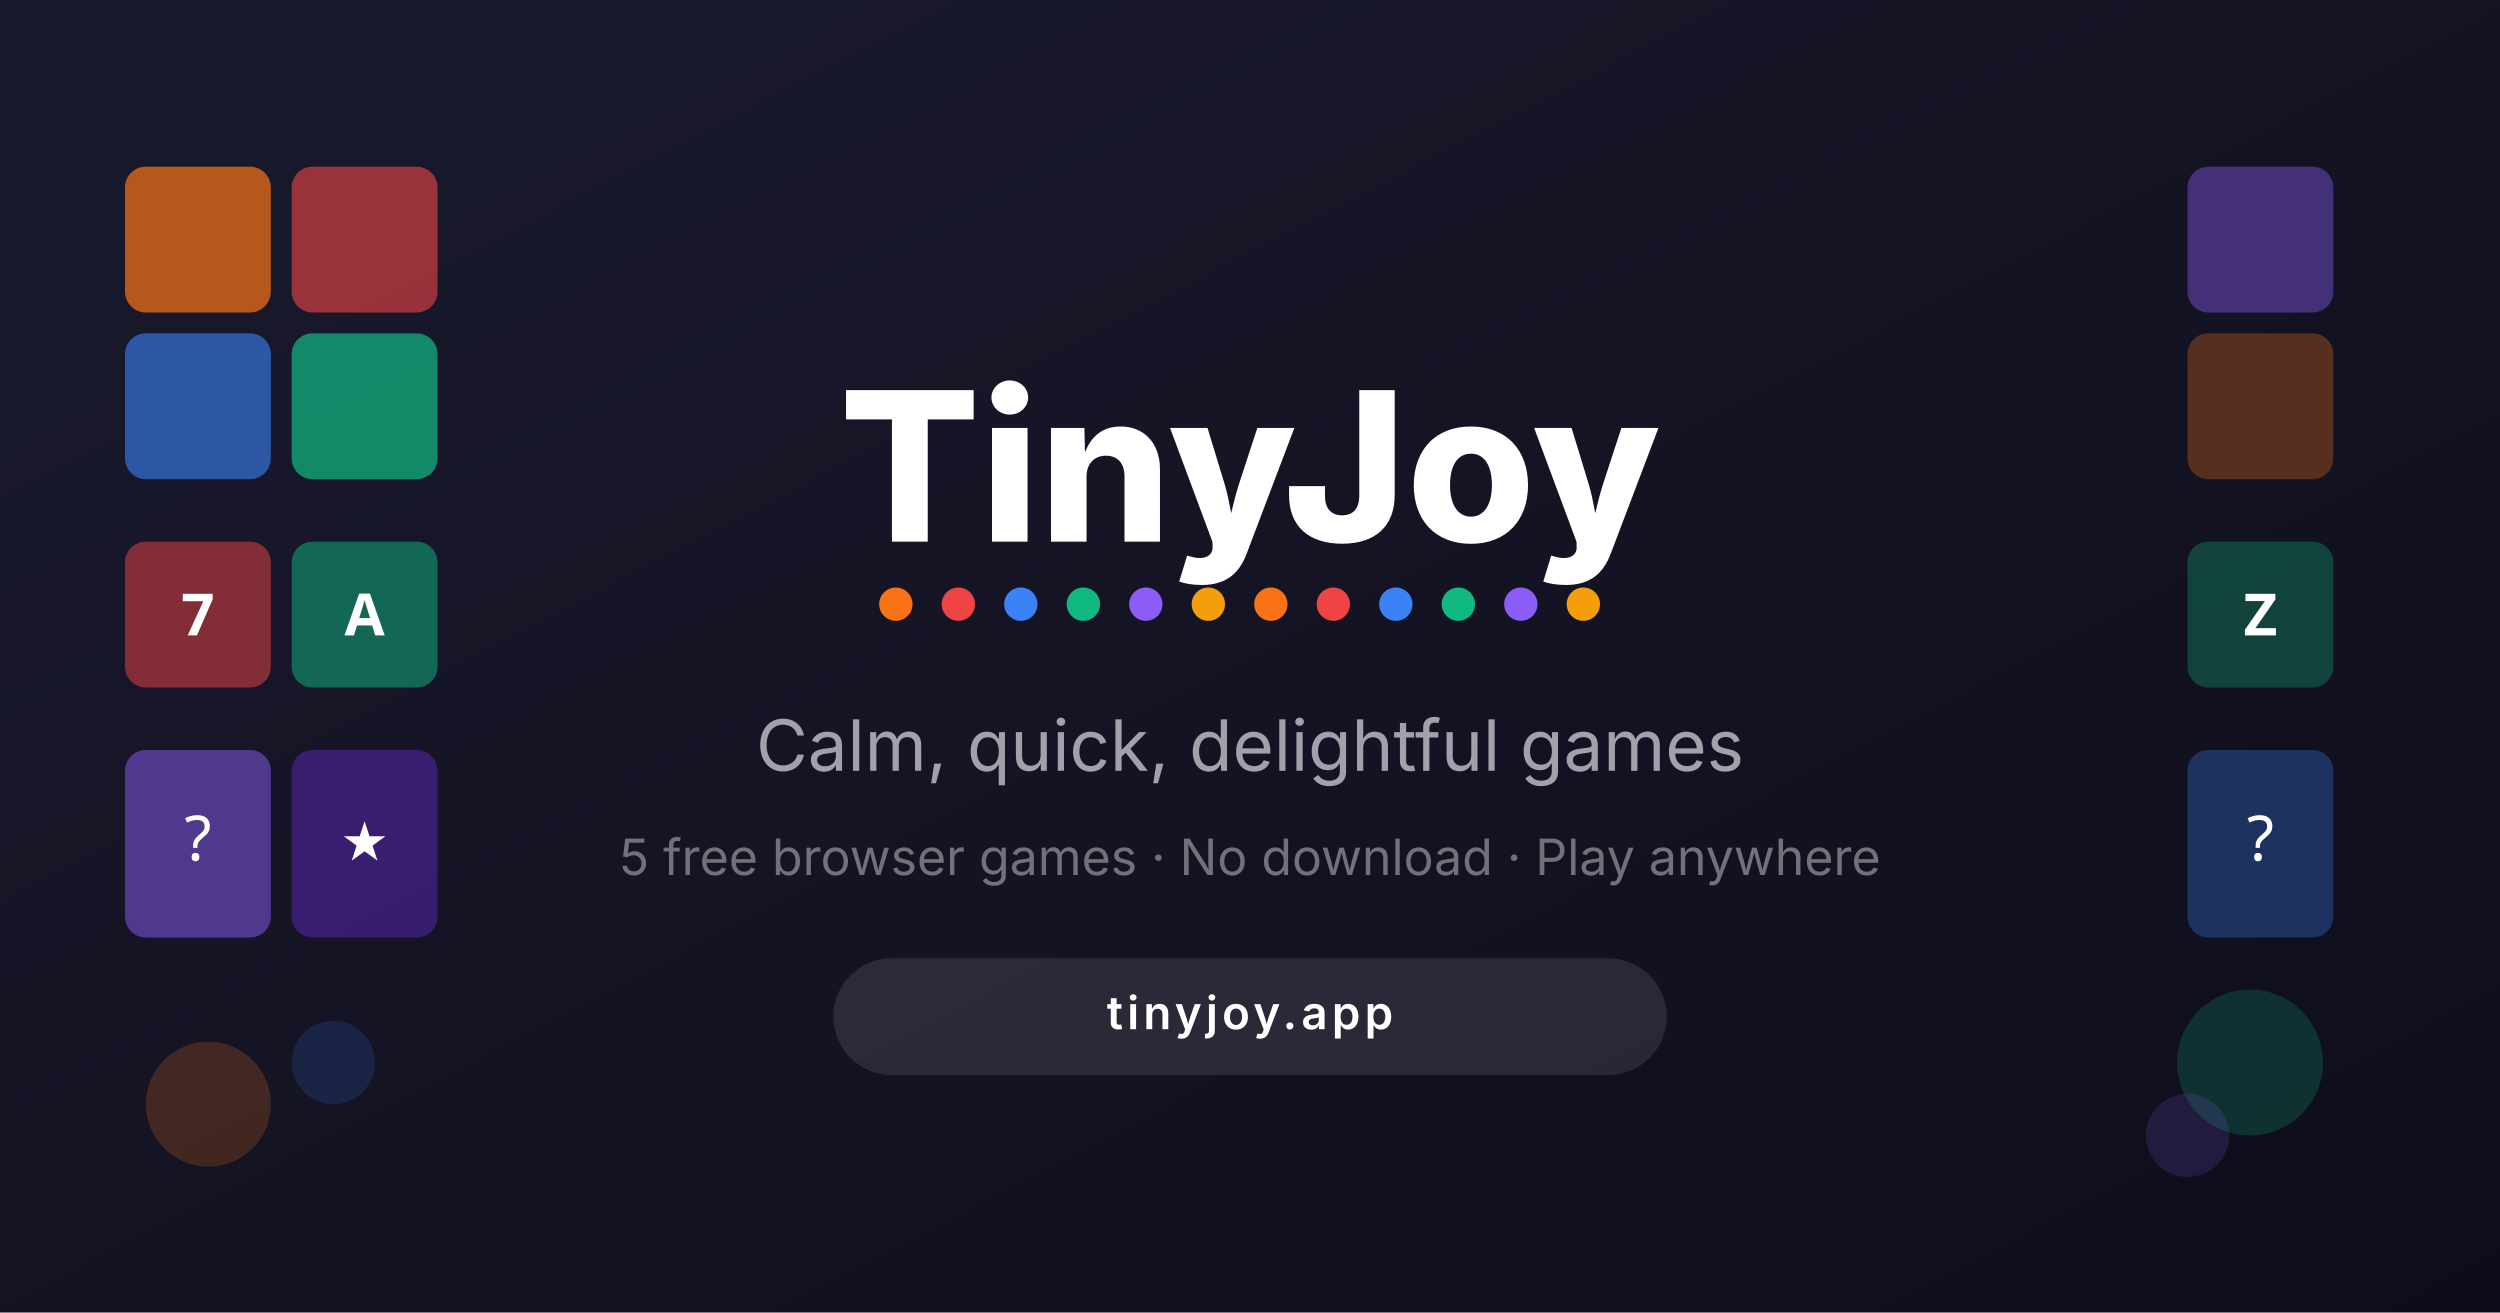
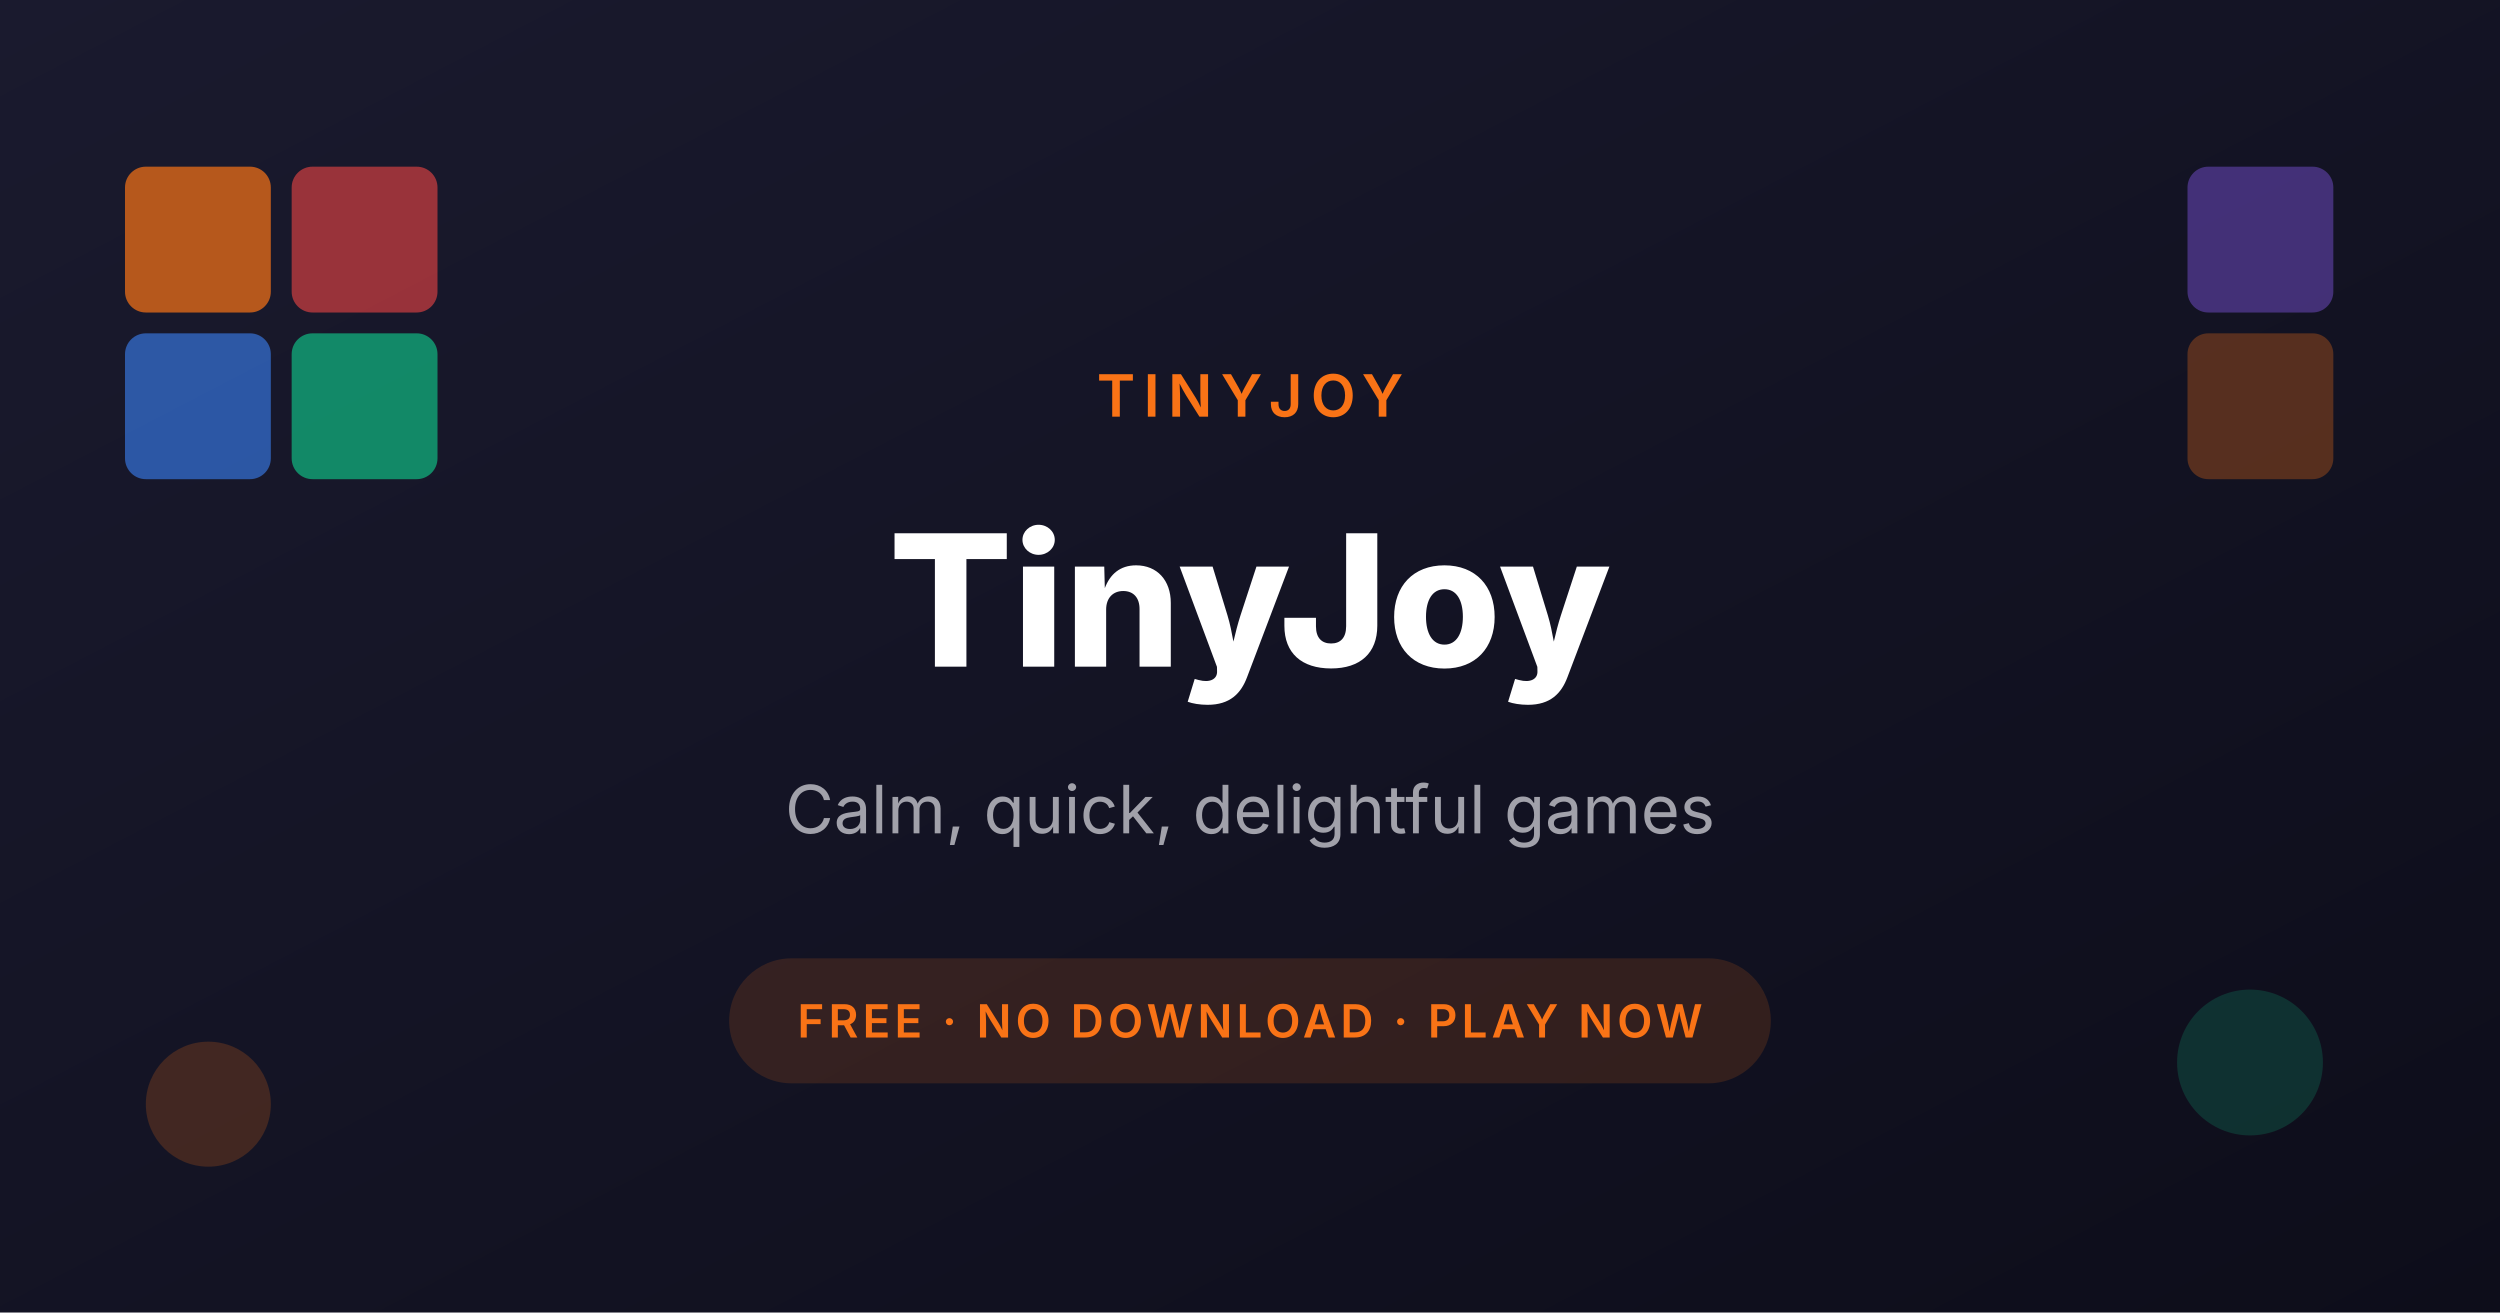
<svg xmlns="http://www.w3.org/2000/svg" width="1200" height="630" viewBox="0 0 1200 630">
  <defs>
    <linearGradient id="bg" x1="0%" y1="0%" x2="100%" y2="100%">
      <stop offset="0%" style="stop-color:#1a1a2e" />
      <stop offset="100%" style="stop-color:#0d0d1a" />
    </linearGradient>
  </defs>
  <rect width="1200" height="630" fill="url(#bg)" />
  <rect x="60" y="80" width="70" height="70" rx="10" fill="#F97316" opacity="0.7" />
  <rect x="140" y="80" width="70" height="70" rx="10" fill="#EF4444" opacity="0.6" />
  <rect x="60" y="160" width="70" height="70" rx="10" fill="#3B82F6" opacity="0.6" />
  <rect x="140" y="160" width="70" height="70" rx="10" fill="#10B981" opacity="0.7" />
-   <rect x="60" y="260" width="70" height="70" rx="10" fill="#EF4444" opacity="0.5" />
-   <text x="95" y="305" font-family="system-ui" font-size="28" font-weight="700" fill="white" text-anchor="middle">7</text>
-   <rect x="140" y="260" width="70" height="70" rx="10" fill="#10B981" opacity="0.5" />
-   <text x="175" y="305" font-family="system-ui" font-size="28" font-weight="700" fill="white" text-anchor="middle">A</text>
-   <rect x="60" y="360" width="70" height="90" rx="10" fill="#8B5CF6" opacity="0.5" />
-   <text x="95" y="413" font-family="system-ui" font-size="30" fill="white" text-anchor="middle">?</text>
-   <rect x="140" y="360" width="70" height="90" rx="10" fill="#6D28D9" opacity="0.4" />
-   <text x="175" y="413" font-family="system-ui" font-size="26" fill="white" text-anchor="middle">★</text>
  <rect x="1050" y="80" width="70" height="70" rx="10" fill="#8B5CF6" opacity="0.4" />
  <rect x="1050" y="160" width="70" height="70" rx="10" fill="#F97316" opacity="0.3" />
-   <rect x="1050" y="260" width="70" height="70" rx="10" fill="#10B981" opacity="0.3" />
-   <text x="1085" y="305" font-family="system-ui" font-size="28" font-weight="700" fill="white" text-anchor="middle">Z</text>
-   <rect x="1050" y="360" width="70" height="90" rx="10" fill="#3B82F6" opacity="0.3" />
-   <text x="1085" y="413" font-family="system-ui" font-size="30" fill="white" text-anchor="middle">?</text>
  <circle cx="100" cy="530" r="30" fill="#F97316" opacity="0.2" />
-   <circle cx="160" cy="510" r="20" fill="#3B82F6" opacity="0.15" />
  <circle cx="1080" cy="510" r="35" fill="#10B981" opacity="0.2" />
-   <circle cx="1050" cy="545" r="20" fill="#8B5CF6" opacity="0.15" />
-   <text x="600" y="260" font-family="system-ui, -apple-system, sans-serif" font-size="100" font-weight="800" fill="white" text-anchor="middle">TinyJoy</text>
-   <circle cx="430" cy="290" r="8" fill="#F97316" />
-   <circle cx="460" cy="290" r="8" fill="#EF4444" />
-   <circle cx="490" cy="290" r="8" fill="#3B82F6" />
-   <circle cx="520" cy="290" r="8" fill="#10B981" />
-   <circle cx="550" cy="290" r="8" fill="#8B5CF6" />
-   <circle cx="580" cy="290" r="8" fill="#F59E0B" />
-   <circle cx="610" cy="290" r="8" fill="#F97316" />
-   <circle cx="640" cy="290" r="8" fill="#EF4444" />
-   <circle cx="670" cy="290" r="8" fill="#3B82F6" />
-   <circle cx="700" cy="290" r="8" fill="#10B981" />
-   <circle cx="730" cy="290" r="8" fill="#8B5CF6" />
-   <circle cx="760" cy="290" r="8" fill="#F59E0B" />
-   <text x="600" y="370" font-family="system-ui, -apple-system, sans-serif" font-size="34" font-weight="400" fill="#a1a1aa" text-anchor="middle">Calm, quick, delightful games</text>
-   <text x="600" y="420" font-family="system-ui, -apple-system, sans-serif" font-size="24" font-weight="400" fill="#71717a" text-anchor="middle">5 free browser games · No download · Play anywhere</text>
-   <rect x="400" y="460" width="400" height="56" rx="28" fill="white" opacity="0.1" />
-   <text x="600" y="494" font-family="system-ui, -apple-system, sans-serif" font-size="22" font-weight="600" fill="white" text-anchor="middle" letter-spacing="2">tinyjoy.app</text>
+   <text x="600" y="200" font-family="system-ui, -apple-system, sans-serif" font-size="28" font-weight="600" fill="#F97316" text-anchor="middle" letter-spacing="4">TINYJOY</text>
+   <text x="600" y="320" font-family="system-ui, -apple-system, sans-serif" font-size="88" font-weight="800" fill="white" text-anchor="middle">TinyJoy</text>
+   <text x="600" y="400" font-family="system-ui, -apple-system, sans-serif" font-size="32" font-weight="400" fill="#a1a1aa" text-anchor="middle">Calm, quick, delightful games</text>
+   <rect x="350" y="460" width="500" height="60" rx="30" fill="#F97316" opacity="0.15" />
+   <text x="600" y="498" font-family="system-ui, -apple-system, sans-serif" font-size="22" font-weight="600" fill="#F97316" text-anchor="middle" letter-spacing="2">FREE · NO DOWNLOAD · PLAY NOW</text>
</svg>
